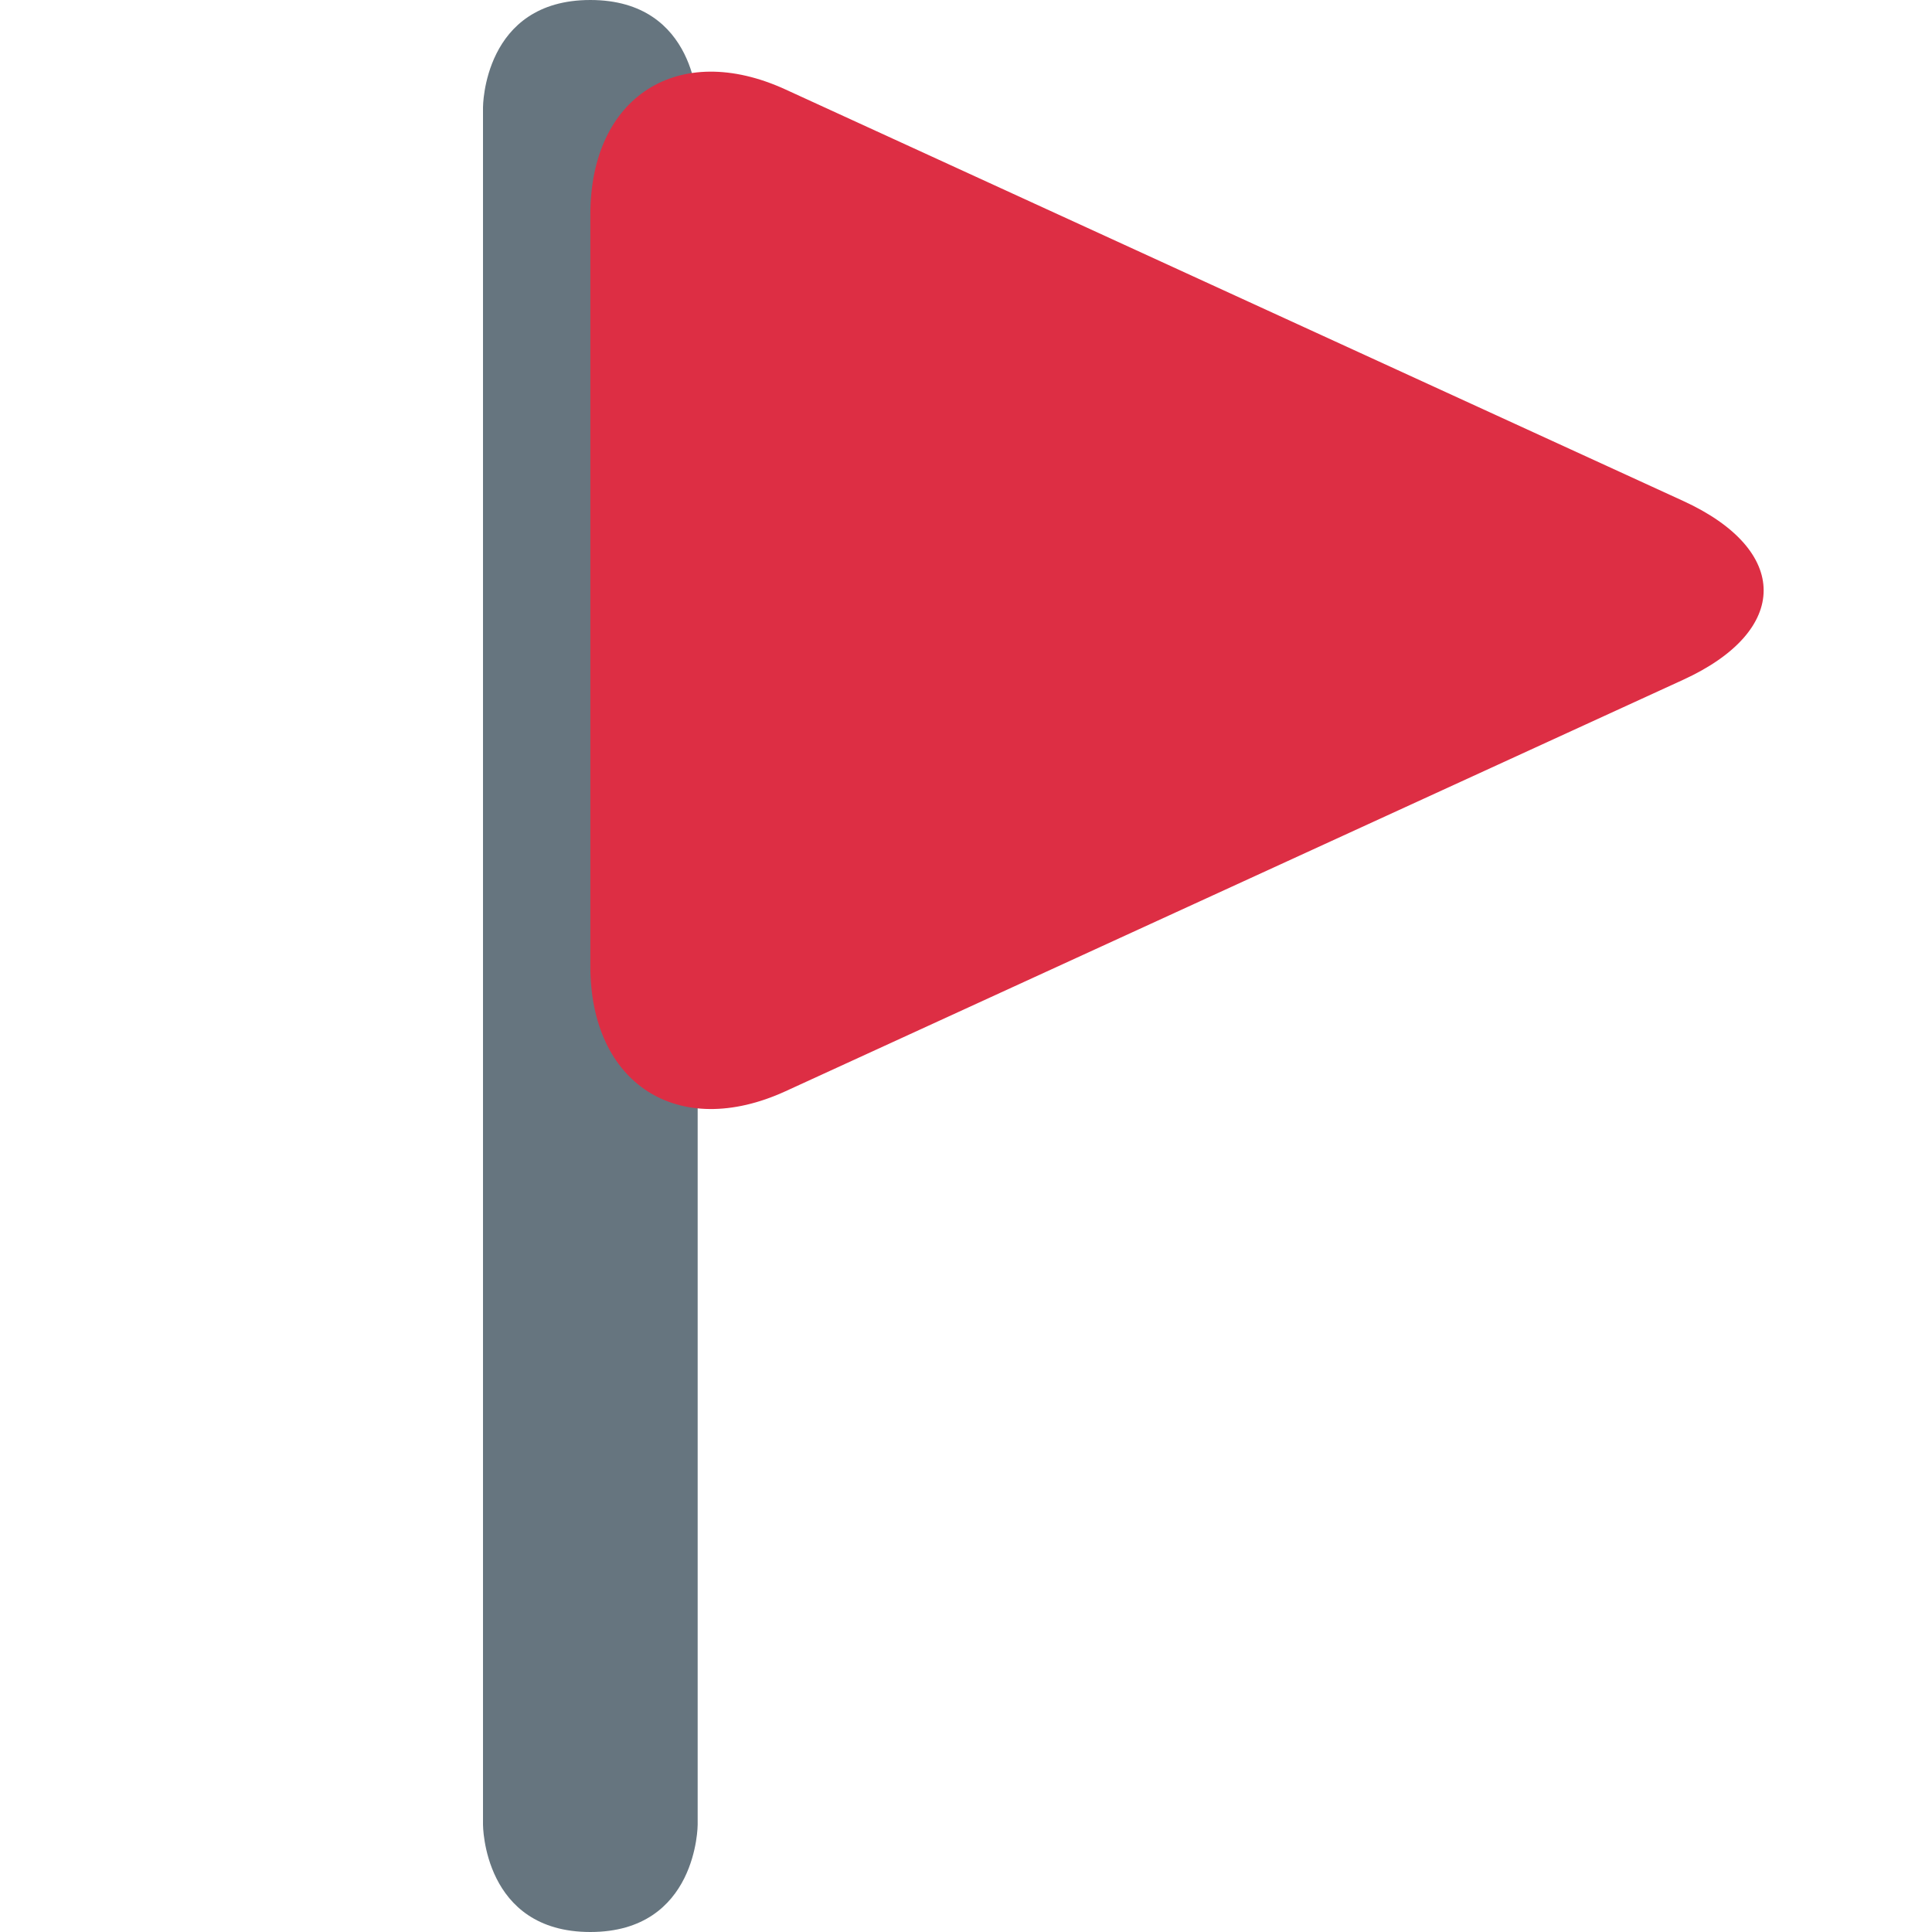
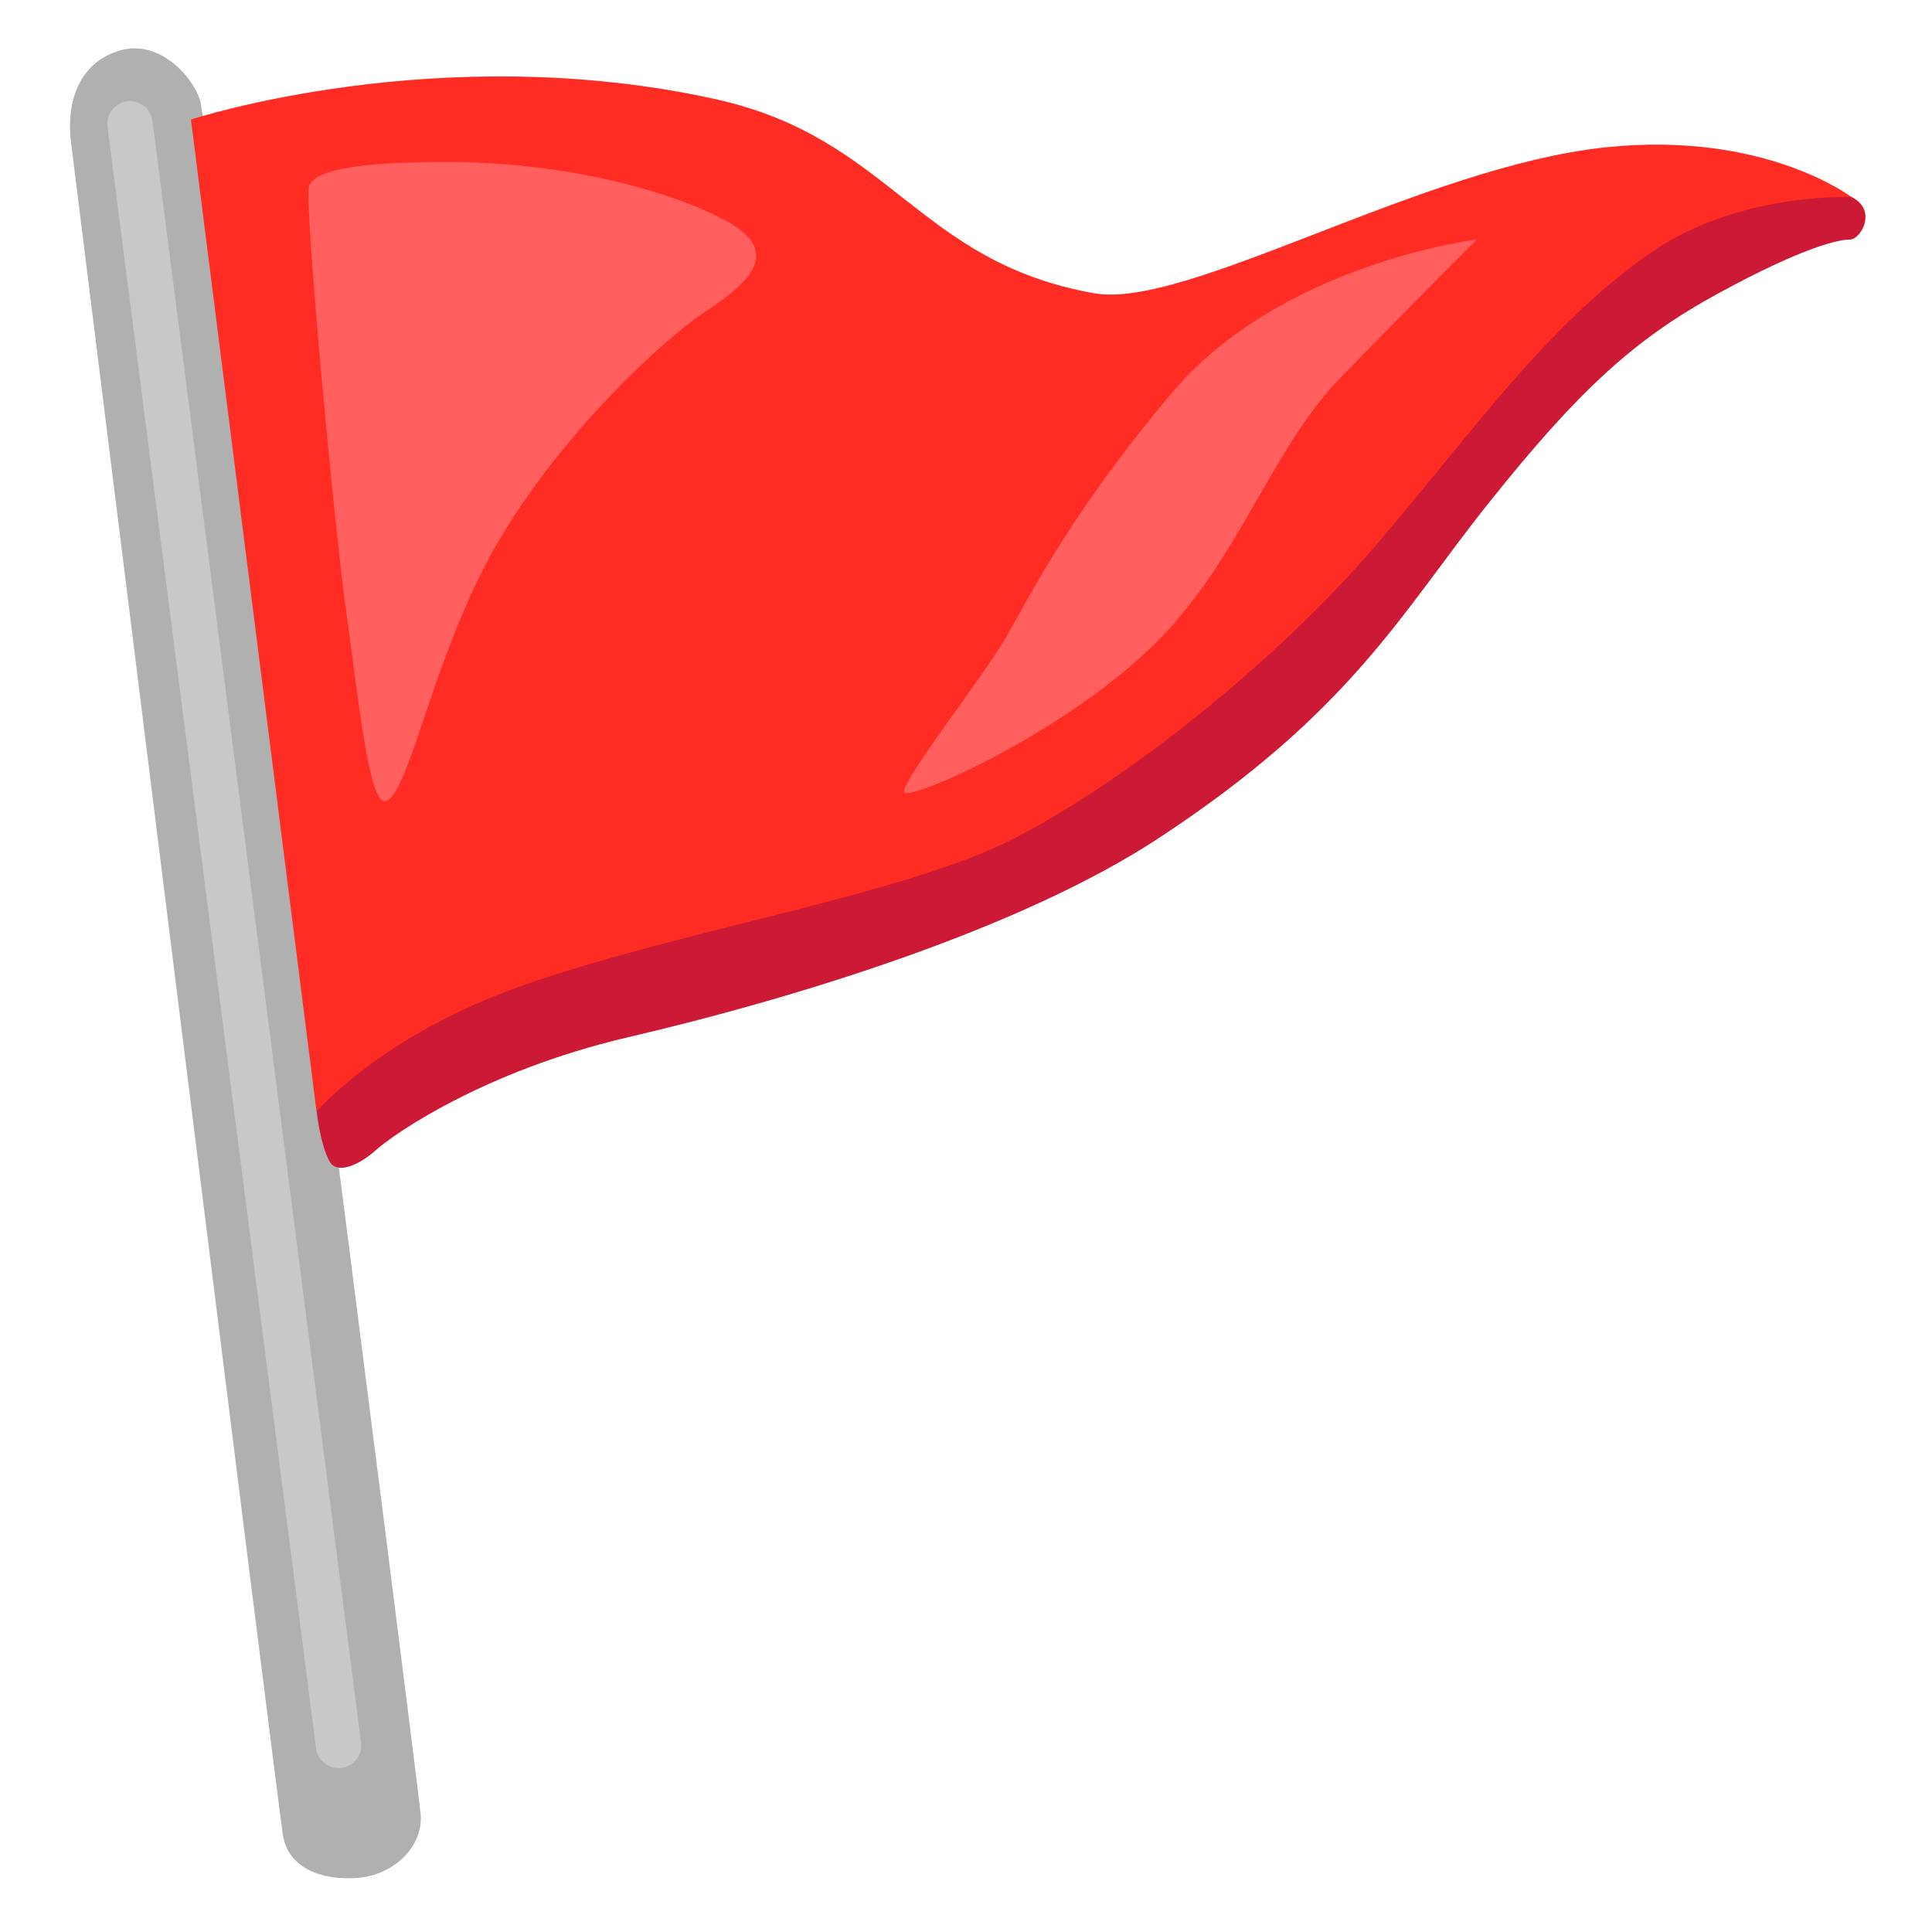
- <svg xmlns="http://www.w3.org/2000/svg" viewBox="0 0 36 36">
-   <path fill="#66757F" d="M13 34s0 2-2 2-2-2-2-2V2s0-2 2-2 2 2 2 2v32z" />
-   <path fill="#DD2E44" d="M11 4c0-2.2 1.636-3.25 3.636-2.333l16.727 7.667c2 .917 2 2.417 0 3.333l-16.727 7.667C12.636 21.25 11 20.2 11 18V4z" />
+ <svg xmlns="http://www.w3.org/2000/svg" version="1.1" id="Layer_2" x="0px" y="0px" viewBox="0 0 128 128" style="enable-background:new 0 0 128 128;" xml:space="preserve">
+   <path style="fill:#B0B0B0;" d="M8.04,3.32C5.31,4.05,4.35,6.66,4.71,9.46c0.35,2.81,13.69,110.04,14.04,112.15  c0.35,2.11,2.46,2.98,4.91,2.81c2.46-0.18,4.39-2.11,4.21-4.21C27.7,118.1,13.66,8.41,13.3,6.83S10.67,2.62,8.04,3.32z" />
+   <g>
+     <path style="fill:#C8C8C8;" d="M22.43,117.14c-0.74,0-1.39-0.55-1.49-1.31L7.12,8.39C7.02,7.57,7.6,6.82,8.42,6.71   c0.82-0.1,1.57,0.47,1.68,1.3l13.82,107.44c0.11,0.82-0.47,1.57-1.3,1.68C22.56,117.14,22.49,117.14,22.43,117.14z" />
+   </g>
+   <path style="fill:#CC1935;" d="M20.98,73.61c0,0,0.21,2.14,0.85,3.33c0.46,0.87,1.9,0.31,3.06-0.73c1.22-1.1,7.22-5.26,16.64-7.47  c11.57-2.7,26.2-7.27,35.25-13.22c12.85-8.44,16.09-15.01,21.91-22.27c5.87-7.34,9.55-10.77,15.18-13.83  c5.68-3.09,7.96-3.55,8.69-3.55c0.73,0,1.84-1.96,0.12-2.81c-1.71-0.86-14.32-1.71-14.32-1.71L24.28,59.08L20.98,73.61z" />
+   <path style="fill:#FE2C23;" d="M12.65,7.92l8.32,65.72c0,0,4.31-5.05,13.58-8.32c10.77-3.79,25.33-6,32.68-9.79  S84.49,43.9,91.1,36.19c6.61-7.71,11.16-14.41,18.11-19.34c5.87-4.16,13.46-3.79,13.46-3.79s-5.75-4.41-16.28-3.3  c-12.17,1.27-27.76,10.76-33.9,9.67C60.75,17.34,59.04,9.14,47.41,6.57C29.08,2.52,12.65,7.92,12.65,7.92z" />
+   <path style="fill:#FF5F5F;" d="M25.5,53.08c1.58-0.18,3.18-9.79,7.47-17.13s11.01-13.46,13.58-15.18c2.57-1.71,5.63-3.92,1.59-6.12  s-11.26-3.92-18.48-3.92c-7,0-8.81,0.73-9.18,1.59c-0.37,0.86,1.71,23.01,2.45,28.15C23.67,45.62,24.4,53.2,25.5,53.08z" />
+   <path style="fill:#FF5F5F;" d="M59.89,52.47c0.13,0.77,11.99-4.41,17.87-11.14c4.79-5.48,6.73-11.87,11.14-16.4  c4.41-4.53,8.93-9.06,8.93-9.06s-12.97,1.59-20.19,10.16c-7.22,8.57-9.67,14.07-11.26,16.64C64.79,45.25,59.77,51.73,59.89,52.47z" />
</svg>
